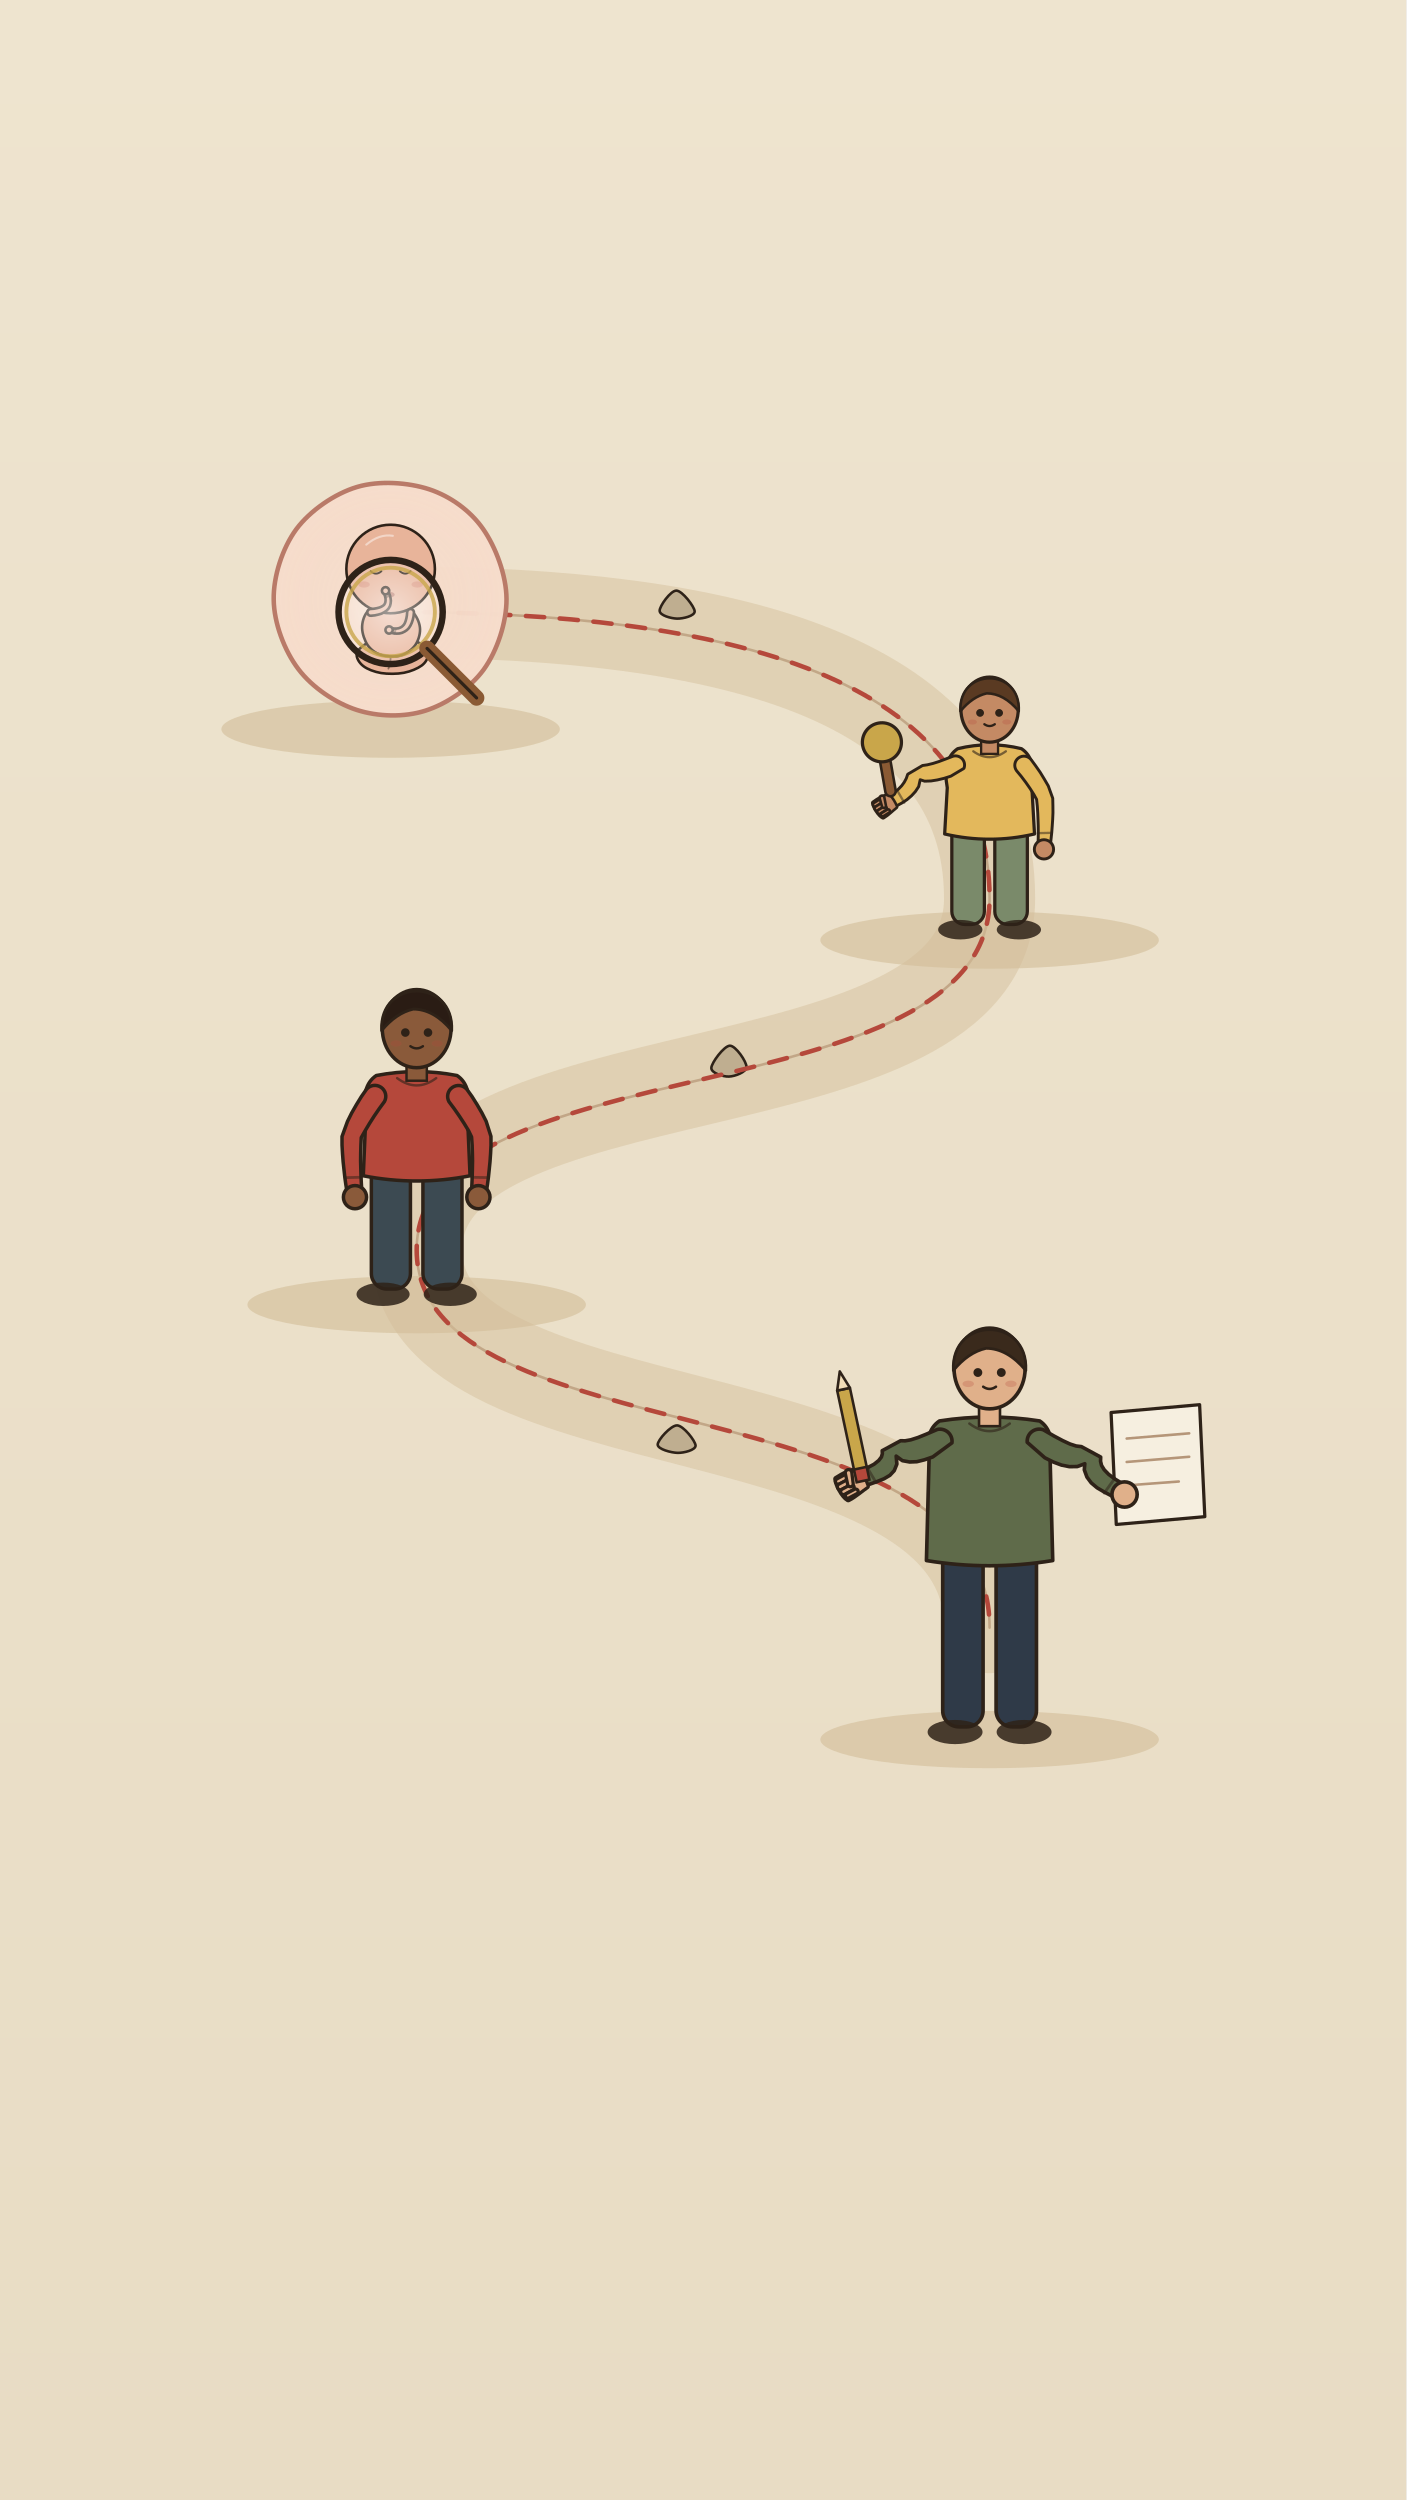
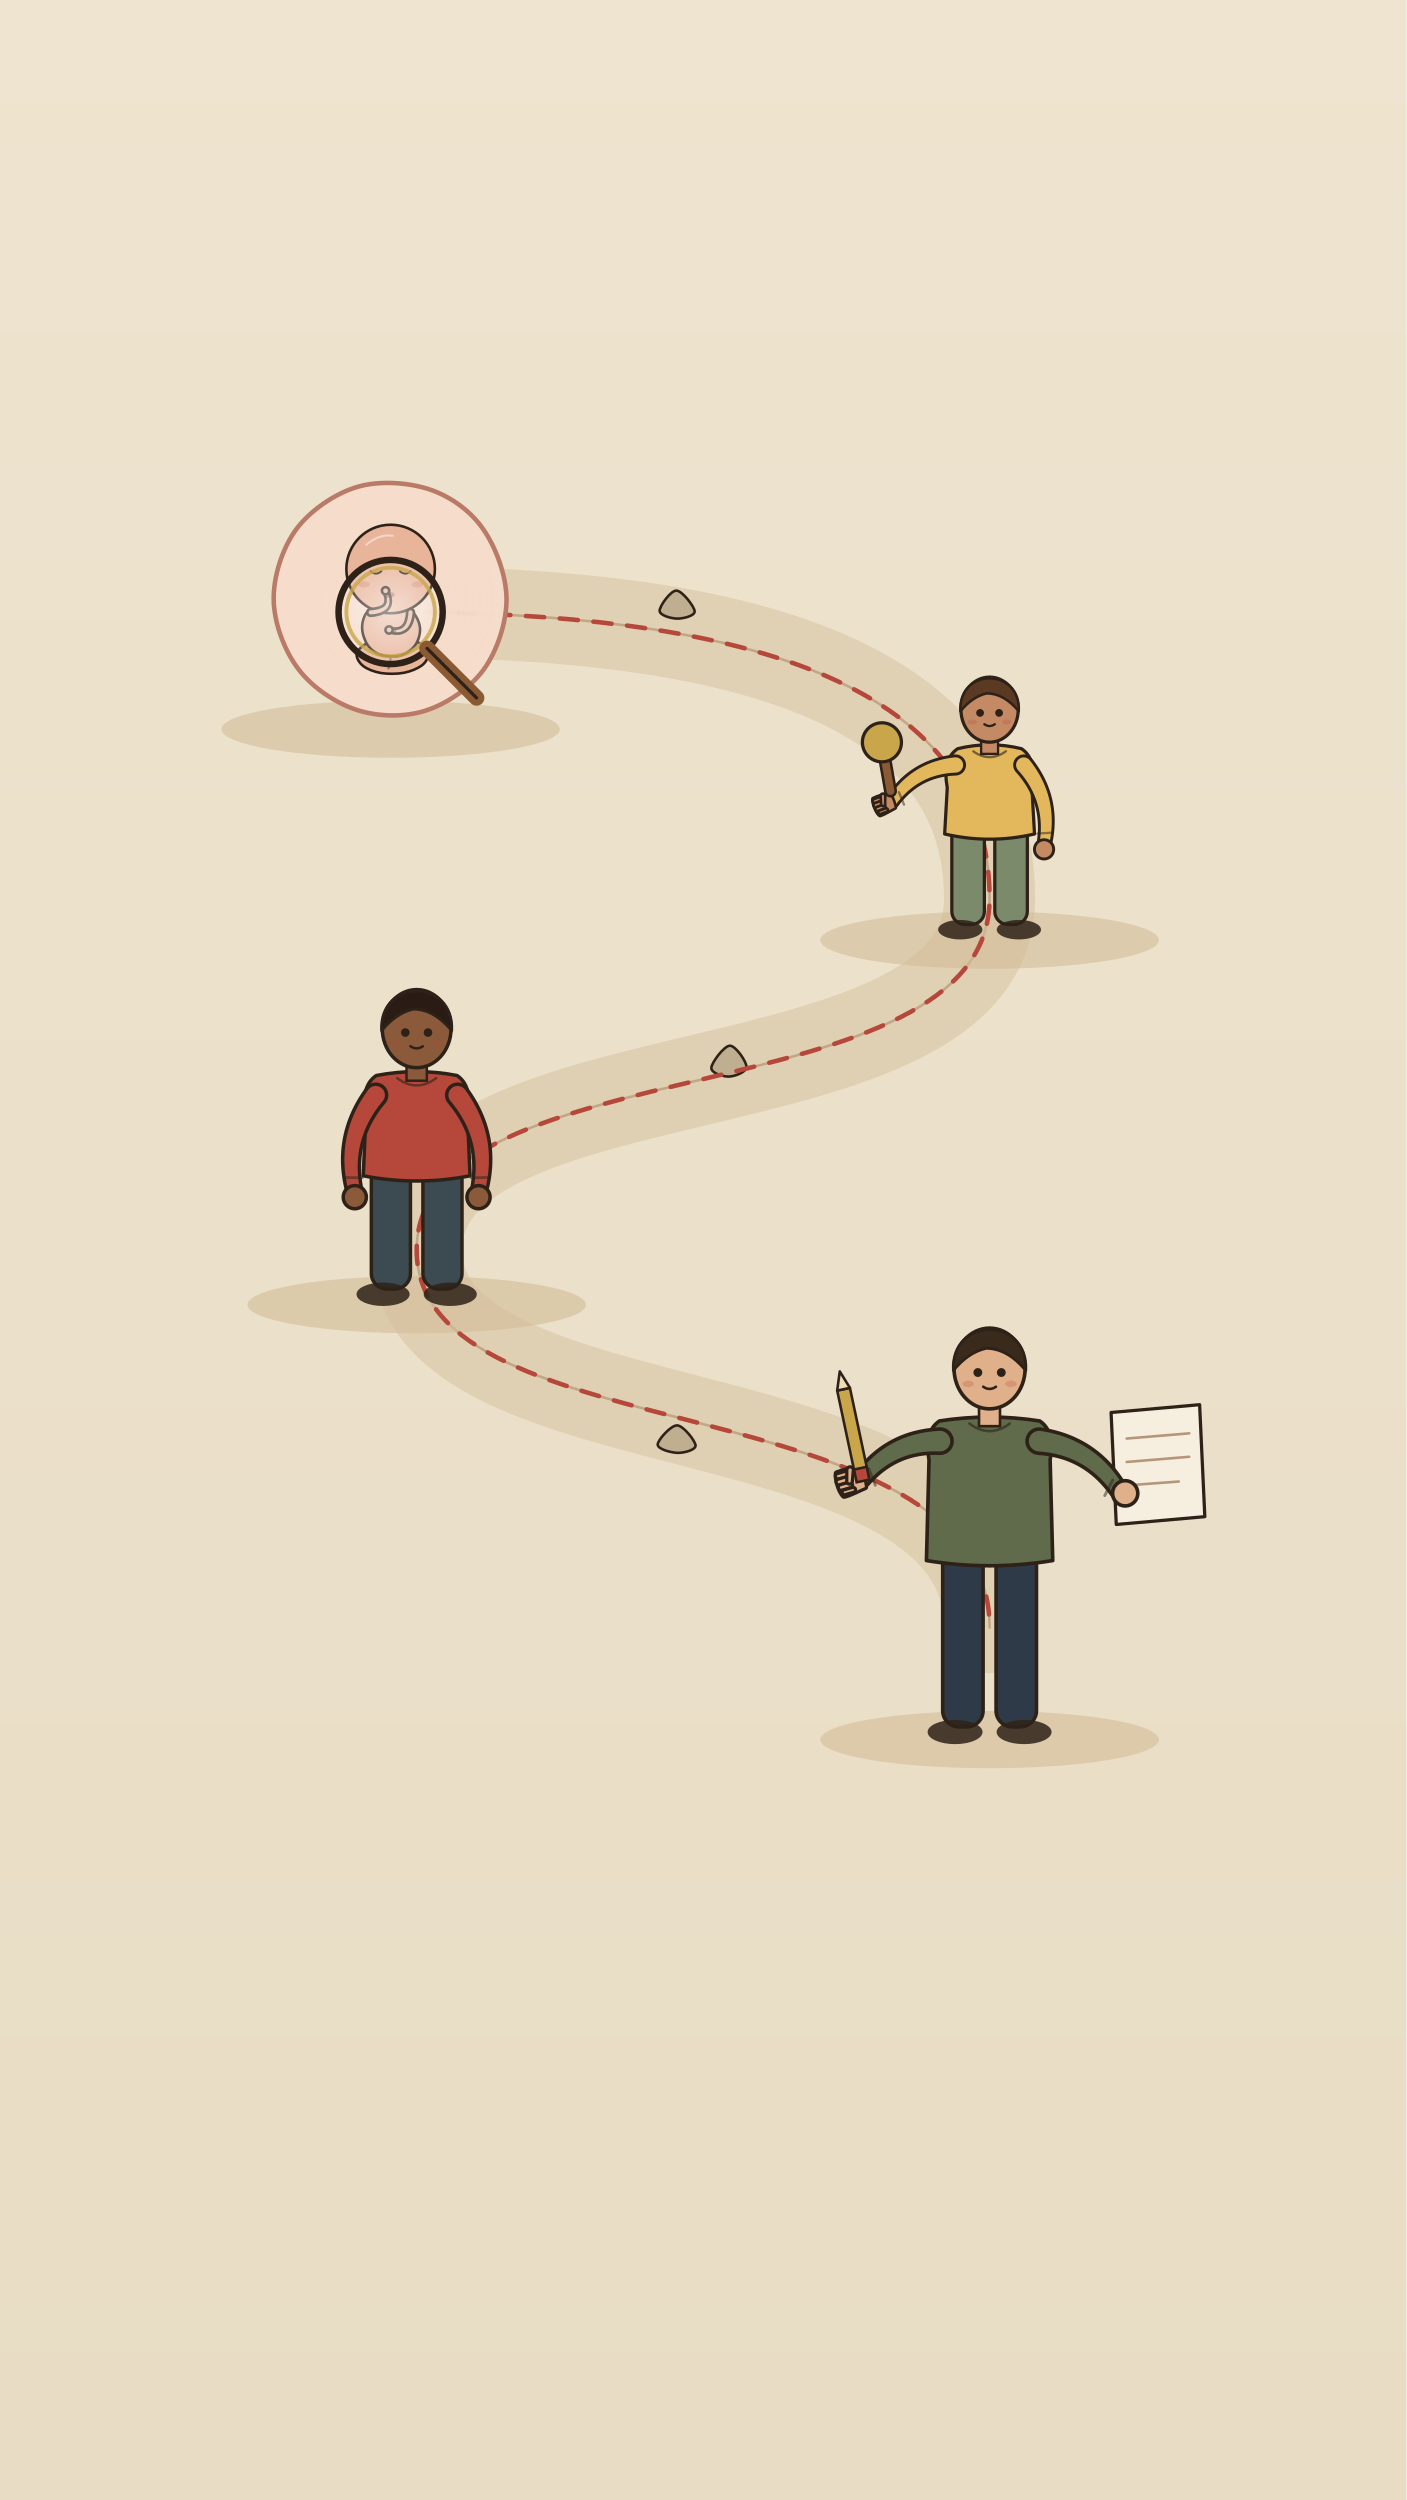
<svg xmlns="http://www.w3.org/2000/svg" viewBox="0 0 1080 1920" width="1080" height="1920">
  <defs>
    <linearGradient id="paper5" x1="0" y1="0" x2="0" y2="1">
      <stop offset="0" stop-color="#eee4cf" />
      <stop offset="1" stop-color="#e8dcc4" />
    </linearGradient>
    <radialGradient id="sac5">
      <stop offset="0" stop-color="#f6dccb" stop-opacity="1" />
      <stop offset=".5" stop-color="#f6dccb" stop-opacity="0.95" />
      <stop offset="1" stop-color="#f6dccb" stop-opacity="1" />
    </radialGradient>
    <radialGradient id="lens5">
      <stop offset="0" stop-color="#ffffff" stop-opacity="0.55" />
      <stop offset="1" stop-color="#ffffff" stop-opacity="0.15" />
    </radialGradient>
    <radialGradient id="spot5">
      <stop offset="0" stop-color="#f2c14e" stop-opacity="0.3" />
      <stop offset="1" stop-color="#f2c14e" stop-opacity="0" />
    </radialGradient>
  </defs>
  <rect id="bg-paper" width="1080" height="1920" fill="url(#paper5)" />
  <g id="bg-timeline-road">
    <path d="M300,470 C560,470 760,520 760,690 C760,860 320,800 320,960 C320,1120 760,1060 760,1250" fill="none" stroke="#d7c3a0" stroke-width="70" stroke-linecap="round" stroke-linejoin="round" opacity="0.55" />
    <path d="M300,470 C560,470 760,520 760,690 C760,860 320,800 320,960 C320,1120 760,1060 760,1250" fill="none" stroke="#8a5a34" stroke-width="2" stroke-linecap="round" stroke-linejoin="round" opacity="0.35" />
  </g>
  <ellipse cx="300" cy="560" rx="130" ry="22" fill="#d2bd98" opacity=".6" />
  <ellipse cx="760" cy="722" rx="130" ry="22" fill="#d2bd98" opacity=".6" />
  <ellipse cx="320" cy="1002" rx="130" ry="22" fill="#d2bd98" opacity=".6" />
  <ellipse cx="760" cy="1336" rx="130" ry="22" fill="#d2bd98" opacity=".6" />
  <g id="milestone-stones">
    <path d="M506.6,469.1 C506.5,465.5 515.0,453.5 519.5,453.6 C524.0,453.7 533.4,466.0 533.5,469.5 C533.6,473.1 524.5,475.2 520.0,475.1 C515.5,475.0 506.7,472.7 506.6,469.1Z" fill="#bfae90" stroke="#2e2218" stroke-width="2" stroke-linecap="round" stroke-linejoin="round" />
    <path d="M546.3,820.2 C546.4,816.2 556.0,803.3 560.5,803.1 C565.0,803.0 573.5,815.5 573.3,819.5 C573.2,823.4 564.3,826.7 559.8,826.8 C555.3,827.0 546.2,824.1 546.3,820.2Z" fill="#bfae90" stroke="#2e2218" stroke-width="2" stroke-linecap="round" stroke-linejoin="round" />
    <path d="M505.1,1109.5 C505.0,1106.0 515.2,1094.6 520.0,1094.7 C524.9,1094.9 534.1,1106.7 534.2,1110.2 C534.2,1113.7 525.2,1115.9 520.4,1115.8 C515.5,1115.7 505.2,1113.0 505.1,1109.5Z" fill="#bfae90" stroke="#2e2218" stroke-width="2" stroke-linecap="round" stroke-linejoin="round" />
  </g>
  <g id="mv-dash-route-line" data-speed="50">
    <path d="M300,470 C560,470 760,520 760,690 C760,860 320,800 320,960 C320,1120 760,1060 760,1250" fill="none" stroke="#b5483b" stroke-width="3.5" stroke-linecap="round" stroke-linejoin="round" stroke-dasharray="14 12" />
  </g>
  <g id="womb-bubble">
    <path d="M389.0,460.0 C389.1,478.0 381.8,499.9 371.5,514.2 C361.1,528.5 343.0,540.6 326.7,545.8 C310.5,551.0 290.2,550.5 273.9,545.2 C257.6,539.9 239.7,527.9 229.1,513.8 C218.4,499.7 210.4,478.4 210.2,460.5 C209.9,442.6 216.9,421.0 227.5,406.5 C238.2,392.1 257.1,379.1 274.2,374.0 C291.2,368.9 313.6,370.5 329.7,375.8 C345.9,381.2 361.1,392.1 370.9,406.1 C380.8,420.2 388.9,442.0 389.0,460.0Z" fill="url(#sac5)" stroke="#b97a68" stroke-width="3.5" stroke-linecap="round" stroke-linejoin="round" />
    <path d="M328.7,502.8 C328.7,505.5 327.0,508.8 323.9,511.1 C320.8,513.4 315.4,515.7 310.2,516.7 C305.0,517.7 297.9,517.7 292.7,516.9 C287.5,516.0 282.2,514.0 279.1,511.6 C275.9,509.2 273.8,505.5 273.9,502.7 C274.0,500.0 276.4,497.6 279.6,495.4 C282.7,493.1 287.7,490.2 292.8,489.3 C297.9,488.5 305.1,489.4 310.3,490.3 C315.4,491.2 320.7,492.7 323.8,494.8 C326.9,496.8 328.6,500.1 328.7,502.8Z" fill="#e8b49a" stroke="#2e2218" stroke-width="2.0" stroke-linecap="round" stroke-linejoin="round" />
    <path d="M298.3,494.8 q3.4,10.2 0,18.7" fill="none" stroke="#2e2218" stroke-width="1.4" stroke-linecap="round" stroke-linejoin="round" opacity="0.5" />
    <path d="M322.6,483.2 C322.7,487.4 321.1,492.5 318.6,495.9 C316.0,499.3 311.6,502.4 307.3,503.5 C302.9,504.7 296.6,504.2 292.4,502.9 C288.3,501.6 284.8,498.9 282.4,495.5 C280.1,492.1 278.2,486.6 278.1,482.4 C278.0,478.2 279.3,473.4 281.8,470.2 C284.3,466.9 289.0,464.2 293.1,463.0 C297.2,461.7 302.2,461.1 306.3,462.5 C310.4,463.8 315.1,467.6 317.9,471.1 C320.6,474.5 322.5,479.1 322.6,483.2Z" fill="#e8b49a" stroke="#2e2218" stroke-width="2.0" stroke-linecap="round" stroke-linejoin="round" />
    <circle cx="300.0" cy="437.0" r="34.0" fill="#e8b49a" stroke="#2e2218" stroke-width="2.0" />
    <path d="M281.3,418.3 q10.2,-8.5 20.4,-6.8" fill="none" stroke="#ffffff" stroke-width="1.6" stroke-linecap="round" stroke-linejoin="round" opacity="0.45" />
    <path d="M284.7,438.7 q4.1,3.7 8.2,0 M307.1,438.7 q4.1,3.7 8.2,0" fill="none" stroke="#2e2218" stroke-width="1.5" stroke-linecap="round" stroke-linejoin="round" />
    <ellipse cx="279.6" cy="448.9" rx="4.4" ry="2.4" fill="#b5483b" opacity=".22" />
    <ellipse cx="320.4" cy="448.9" rx="4.4" ry="2.4" fill="#b5483b" opacity=".22" />
    <ellipse cx="300.0" cy="456.7" rx="3.1" ry="2.0" fill="#b97a68" />
    <g data-amp="0">
      <path d="M312.7,470.0 L312.5,472.6 L312.1,474.8 L311.6,476.7 L311.0,478.3 L310.3,479.6 L309.4,480.6 L308.5,481.4 L307.4,482.0 L306.1,482.5 L304.5,482.7 L302.7,482.7 L300.6,482.4 A1.8,1.8 0 0 0 300.0,485.9 L302.3,486.4 L304.6,486.6 L306.8,486.5 L308.8,486.0 L310.7,485.1 L312.5,483.9 L314.0,482.4 L315.2,480.5 L316.2,478.4 L317.0,476.0 L317.6,473.4 L317.9,470.6 A2.6,2.6 0 0 0 312.7,470.0Z" fill="#e8b49a" stroke="#2e2218" stroke-width="2.04" stroke-linejoin="round" />
      <path d="M303.8,483.0 L303.0,486.8" stroke="#2e2218" stroke-width="1.63" stroke-linecap="round" opacity=".5" />
      <circle cx="298.8" cy="483.8" r="2.8" fill="#e8b49a" stroke="#2e2218" stroke-width="2.04" />
    </g>
    <g data-amp="0">
      <path d="M285.0,472.9 L287.9,472.6 L290.6,472.0 L293.0,471.3 L295.1,470.2 L297.0,468.9 L298.4,467.4 L299.5,465.5 L300.0,463.5 L300.2,461.4 L299.9,459.1 L299.3,456.8 L298.3,454.5 A1.8,1.8 0 0 0 295.0,455.7 L295.7,457.9 L296.1,459.8 L296.1,461.4 L295.9,462.7 L295.5,463.7 L294.9,464.6 L294.0,465.3 L292.8,466.0 L291.3,466.6 L289.4,467.1 L287.2,467.5 L284.4,467.7 A2.6,2.6 0 0 0 285.0,472.9Z" fill="#e8b49a" stroke="#2e2218" stroke-width="2.04" stroke-linejoin="round" />
      <path d="M299.7,457.3 L296.1,458.8" stroke="#2e2218" stroke-width="1.63" stroke-linecap="round" opacity=".5" />
      <circle cx="296.1" cy="453.7" r="2.8" fill="#e8b49a" stroke="#2e2218" stroke-width="2.04" />
    </g>
  </g>
  <g id="mv-breathe-person-toddler">
    <rect x="731.0" y="622.5" width="25.0" height="87.5" rx="10.0" fill="#7a8a6a" stroke="#2e2218" stroke-width="2.5" />
    <ellipse cx="737.5" cy="714.0" rx="17.0" ry="7.5" fill="#2e2218" opacity=".85" />
    <rect x="764.0" y="622.5" width="25.0" height="87.5" rx="10.0" fill="#7a8a6a" stroke="#2e2218" stroke-width="2.5" />
    <ellipse cx="782.5" cy="714.0" rx="17.0" ry="7.5" fill="#2e2218" opacity=".85" />
    <path d="M735.5,575.0 Q760.0,569.0 784.5,575.0 Q796.5,583.0 792.5,605.0 L794.5,640.5 Q760.0,648.5 725.5,640.5 L727.5,605.0 Q723.5,583.0 735.5,575.0Z" fill="#e3b85c" stroke="#2e2218" stroke-width="2.5" stroke-linecap="round" stroke-linejoin="round" />
    <rect x="753.5" y="566.0" width="13.0" height="13.0" fill="#c48a64" stroke="#2e2218" stroke-width="1.8" />
    <path d="M747.5,577.0 Q760.0,586.0 772.5,577.0" fill="none" stroke="#2e2218" stroke-width="1.8" stroke-linecap="round" stroke-linejoin="round" opacity="0.6" />
    <g id="head-person-toddler">
      <ellipse cx="760.0" cy="545.0" rx="22.0" ry="25.0" fill="#c48a64" stroke="#2e2218" stroke-width="2.5" />
      <path d="M737.6,546.2 C735.8,512.5 784.2,512.5 782.4,546.2 Q771.0,532.5 757.8,532.5 Q746.8,535.0 737.6,546.2Z" fill="#5a3a22" stroke="#2e2218" stroke-width="2.0" stroke-linecap="round" stroke-linejoin="round" />
      <g id="mv-blink-person-toddler-eyes">
        <circle cx="752.7" cy="547.5" r="3.0" fill="#2e2218" />
        <circle cx="767.3" cy="547.5" r="3.0" fill="#2e2218" />
      </g>
      <path d="M756.0,556.2 Q760.0,559.0 764.0,556.2" fill="none" stroke="#2e2218" stroke-width="1.8" stroke-linecap="round" stroke-linejoin="round" />
      <ellipse cx="746.8" cy="554.5" rx="3.5" ry="2.0" fill="#b5483b" opacity=".25" />
      <ellipse cx="773.2" cy="554.5" rx="3.5" ry="2.0" fill="#b5483b" opacity=".25" />
    </g>
-     <g class="mv mv-limb-person-toddler-r-1" data-pivot="733.8 587.5">
-       <path d="M731.86,580.79 L725.99,583.05 L721.00,584.91 L716.48,586.34 L712.24,587.37 L708.49,587.92 L697.13,594.60 L696.04,597.79 L694.46,600.77 L692.48,603.47 L689.89,606.15 L686.65,608.77 L682.54,611.56 A4.80,4.80 0 0 0 687.97,619.25 L692.62,616.72 L696.60,614.12 L700.05,611.16 L703.00,607.94 L705.54,604.11 L706.72,598.82 L710.13,599.95 L715.05,599.77 L719.90,598.99 L724.99,597.78 L730.25,596.10 L740.30,590.10 A7.00,7.00 0 0 0 731.86,580.79 Z" fill="#e3b85c" stroke="#2e2218" stroke-width="2.25" stroke-linejoin="round" />
-       <path d="M689.33,607.56 L694.49,616.41" stroke="#2e2218" stroke-width="1.80" stroke-linecap="round" opacity=".5" />
-       <g transform="translate(685.34 615.38) rotate(238.23) scale(13.500)">
+     <g class="mv mv-limb-person-toddler-r-1" data-pivot="733.8 587.5" data-armfixed="1">
+       <path d="M733.25,580.52 L731.05,580.79 L728.79,581.13 L726.54,581.54 L724.37,581.99 L722.14,582.52 L719.93,583.13 L717.74,583.80 L715.57,584.55 L713.42,585.36 L711.31,586.25 L709.23,587.22 L707.18,588.25 L705.17,589.36 L703.21,590.53 L701.35,591.73 L699.48,593.04 L697.65,594.41 L695.88,595.84 L694.17,597.33 L692.51,598.87 L690.90,600.46 L689.36,602.10 L687.87,603.78 L686.43,605.51 L685.09,607.23 L683.77,609.02 L682.50,610.85 L681.31,612.67 A4.80,4.80 0 0 0 689.20,618.14 L690.40,616.57 L691.62,615.08 L692.87,613.62 L694.20,612.16 L695.53,610.79 L696.89,609.47 L698.30,608.19 L699.74,606.97 L701.21,605.79 L702.72,604.67 L704.27,603.61 L705.84,602.60 L707.45,601.65 L709.15,600.72 L710.82,599.90 L712.51,599.13 L714.23,598.42 L715.97,597.78 L717.73,597.19 L719.51,596.66 L721.31,596.20 L723.12,595.79 L724.95,595.44 L726.78,595.14 L728.70,594.89 L730.56,594.70 L732.42,594.57 L734.35,594.48 A7.00,7.00 0 0 0 733.25,580.52Z" fill="#e3b85c" stroke="#2e2218" stroke-width="2.25" stroke-linejoin="round" />
+       <path d="M690.38,608.35 L694.27,617.96" stroke="#2e2218" stroke-width="1.80" stroke-linecap="round" opacity=".5" />
+       <g transform="translate(685.34 615.40) rotate(250.04) scale(13.500)">
        <g fill="#2e2218" stroke="#2e2218" stroke-width="0.3" stroke-linejoin="round">
          <path d="M-0.370,0 C-0.111,0.04 0.111,0.04 0.370,0 C0.500,-0.25 0.510,-0.62 0.480,-0.960 C0.288,-1.050 -0.288,-1.050 -0.480,-0.920 C-0.490,-0.62 -0.390,-0.22 -0.370,0 Z" />
        </g>
        <g fill="#c48a64" stroke="none">
          <path d="M-0.370,0 C-0.111,0.04 0.111,0.04 0.370,0 C0.500,-0.25 0.510,-0.62 0.480,-0.960 C0.288,-1.050 -0.288,-1.050 -0.480,-0.920 C-0.490,-0.62 -0.390,-0.22 -0.370,0 Z" />
        </g>
        <path d="M0.237,-0.94 L0.237,-0.57 A0.118,0.118 0 0 0 0.473,-0.57 L0.473,-0.94 A0.118,0.118 0 0 0 0.237,-0.94 Z" fill="#c48a64" stroke="#2e2218" stroke-width="0.15" stroke-linejoin="round" />
        <path d="M-0.004,-0.97 L-0.004,-0.6 A0.124,0.124 0 0 0 0.244,-0.6 L0.244,-0.97 A0.124,0.124 0 0 0 -0.004,-0.97 Z" fill="#c48a64" stroke="#2e2218" stroke-width="0.15" stroke-linejoin="round" />
        <path d="M-0.238,-0.95 L-0.238,-0.58 A0.118,0.118 0 0 0 -0.002,-0.58 L-0.002,-0.95 A0.118,0.118 0 0 0 -0.238,-0.95 Z" fill="#c48a64" stroke="#2e2218" stroke-width="0.15" stroke-linejoin="round" />
        <path d="M-0.452,-0.87 L-0.452,-0.5 A0.102,0.102 0 0 0 -0.248,-0.5 L-0.248,-0.87 A0.102,0.102 0 0 0 -0.452,-0.87 Z" fill="#c48a64" stroke="#2e2218" stroke-width="0.15" stroke-linejoin="round" />
        <path d="M0.513,-0.528 L0.056,-0.659 A0.115,0.115 0 0 0 -0.016,-0.441 L0.427,-0.272 A0.135,0.135 0 0 0 0.513,-0.528 Z" fill="#c48a64" stroke="#2e2218" stroke-width="0.15" stroke-linejoin="round" />
      </g>
    </g>
-     <g class="mv mv-limb-person-toddler-l-1" data-pivot="786.2 587.5">
-       <path d="M780.73,591.94 L784.40,596.36 L787.86,600.94 L791.07,605.54 L794.00,610.14 L796.11,613.98 L796.65,619.27 L796.99,624.37 L797.19,629.32 L797.35,634.10 L797.39,638.86 L797.36,643.49 L797.25,647.90 A4.80,4.80 0 0 0 806.75,648.60 L807.24,643.99 L807.74,639.34 L808.11,634.42 L808.45,629.43 L808.67,624.21 L808.63,618.85 L808.51,613.10 L805.07,603.57 L802.09,598.45 L798.90,593.21 L795.36,588.13 L792.01,583.56 A7.00,7.00 0 0 0 780.73,591.94 Z" fill="#e3b85c" stroke="#2e2218" stroke-width="2.25" stroke-linejoin="round" />
-       <path d="M797.02,639.86 L807.39,639.62" stroke="#2e2218" stroke-width="1.80" stroke-linecap="round" opacity=".5" />
-       <circle cx="801.76" cy="652.31" r="7.4" fill="#c48a64" stroke="#2e2218" stroke-width="2.25" />
+     <g class="mv mv-limb-person-toddler-l-1" data-pivot="786.2 587.5" data-armfixed="1">
+       <path d="M780.83,591.99 L782.28,593.63 L783.65,595.25 L784.96,596.91 L786.27,598.66 L787.48,600.39 L788.64,602.15 L789.74,603.95 L790.78,605.78 L791.76,607.65 L792.68,609.55 L793.53,611.47 L794.31,613.43 L795.03,615.42 L795.69,617.50 L796.26,619.53 L796.76,621.59 L797.18,623.67 L797.54,625.77 L797.82,627.88 L798.03,630.01 L798.17,632.15 L798.25,634.29 L798.25,636.45 L798.19,638.60 L798.05,640.82 L797.86,642.98 L797.61,645.14 L797.28,647.35 A4.80,4.80 0 0 0 806.72,649.15 L807.22,646.78 L807.68,644.35 L808.07,641.89 L808.38,639.48 L808.62,637.00 L808.79,634.51 L808.87,632.00 L808.88,629.49 L808.80,626.98 L808.63,624.46 L808.38,621.95 L808.04,619.44 L807.61,616.94 L807.09,614.46 L806.50,612.06 L805.81,609.62 L805.03,607.20 L804.16,604.80 L803.22,602.44 L802.19,600.11 L801.08,597.82 L799.91,595.56 L798.66,593.34 L797.34,591.17 L796.00,589.10 L794.57,587.01 L793.07,584.96 L791.57,583.01 A7.00,7.00 0 0 0 780.83,591.99Z" fill="#e3b85c" stroke="#2e2218" stroke-width="2.25" stroke-linejoin="round" />
+       <path d="M796.75,640.18 L807.10,639.55" stroke="#2e2218" stroke-width="1.80" stroke-linecap="round" opacity=".5" />
+       <circle cx="801.84" cy="652.31" r="7.4" fill="#c48a64" stroke="#2e2218" stroke-width="2.25" />
    </g>
    <g transform="translate(685.3 615.4) rotate(-10.0)">
      <rect x="-4" y="-34" width="8" height="30" rx="4" fill="#8a5a34" stroke="#2e2218" stroke-width="2" />
      <circle cx="0" cy="-46" r="15" fill="#c9a64a" stroke="#2e2218" stroke-width="2.5" />
    </g>
  </g>
  <g id="mv-breathe-person-child">
    <rect x="285.2" y="885.0" width="30.0" height="105.0" rx="12.0" fill="#3c4a52" stroke="#2e2218" stroke-width="2.7" />
    <ellipse cx="294.2" cy="994.0" rx="20.4" ry="9.0" fill="#2e2218" opacity=".85" />
    <rect x="324.8" y="885.0" width="30.0" height="105.0" rx="12.0" fill="#3c4a52" stroke="#2e2218" stroke-width="2.7" />
    <ellipse cx="345.8" cy="994.0" rx="20.4" ry="9.0" fill="#2e2218" opacity=".85" />
    <path d="M289.0,826.0 Q320.0,820.0 351.0,826.0 Q363.0,834.0 359.0,856.0 L361.0,903.0 Q320.0,911.0 279.0,903.0 L281.0,856.0 Q277.0,834.0 289.0,826.0Z" fill="#b5483b" stroke="#2e2218" stroke-width="2.7" stroke-linecap="round" stroke-linejoin="round" />
    <rect x="312.2" y="816.0" width="15.6" height="14.0" fill="#8a5a3a" stroke="#2e2218" stroke-width="1.9" />
    <path d="M305.0,828.0 Q320.0,839.2 335.0,828.0" fill="none" stroke="#2e2218" stroke-width="1.9" stroke-linecap="round" stroke-linejoin="round" opacity="0.6" />
    <g id="head-person-child">
      <ellipse cx="320.0" cy="790.0" rx="26.4" ry="30.0" fill="#8a5a3a" stroke="#2e2218" stroke-width="2.7" />
      <path d="M293.1,791.5 C291.0,751.0 349.0,751.0 346.9,791.5 Q333.2,775.0 317.4,775.0 Q304.2,778.0 293.1,791.5Z" fill="#2a1c14" stroke="#2e2218" stroke-width="2.2" stroke-linecap="round" stroke-linejoin="round" />
      <g id="mv-blink-person-child-eyes">
        <circle cx="311.3" cy="793.0" r="3.3" fill="#2e2218" />
        <circle cx="328.7" cy="793.0" r="3.3" fill="#2e2218" />
      </g>
      <path d="M315.2,803.5 Q320.0,806.8 324.8,803.5" fill="none" stroke="#2e2218" stroke-width="1.9" stroke-linecap="round" stroke-linejoin="round" />
      <ellipse cx="304.2" cy="801.4" rx="4.2" ry="2.4" fill="#b5483b" opacity=".25" />
      <ellipse cx="335.8" cy="801.4" rx="4.2" ry="2.4" fill="#b5483b" opacity=".25" />
    </g>
-     <g class="mv mv-limb-person-child-r-1" data-pivot="288.6 841.0">
-       <path d="M281.49,836.53 L277.51,842.23 L273.66,848.51 L270.03,854.87 L266.85,861.31 L262.67,872.83 L262.68,879.50 L263.05,886.00 L263.53,892.28 L264.18,898.31 L264.81,904.06 L265.58,909.65 L266.50,915.22 A5.70,5.70 0 0 0 277.80,913.78 L277.50,908.47 L277.24,902.99 L277.08,897.37 L276.93,891.58 L277.00,885.64 L277.16,879.49 L277.43,873.68 L280.37,868.51 L283.76,862.82 L287.37,857.16 L291.23,851.51 L295.26,846.00 A8.40,8.40 0 0 0 281.49,836.53 Z" fill="#b5483b" stroke="#2e2218" stroke-width="2.70" stroke-linejoin="round" />
-       <path d="M265.21,904.43 L277.79,904.12" stroke="#2e2218" stroke-width="2.16" stroke-linecap="round" opacity=".5" />
-       <circle cx="272.63" cy="919.42" r="8.9" fill="#8a5a3a" stroke="#2e2218" stroke-width="2.70" />
+     <g class="mv mv-limb-person-child-r-1" data-pivot="288.6 841.0" data-armfixed="1">
+       <path d="M281.98,835.83 L280.26,838.23 L278.55,840.75 L276.91,843.32 L275.39,845.86 L273.91,848.53 L272.51,851.24 L271.19,853.99 L269.96,856.79 L268.83,859.62 L267.79,862.49 L266.85,865.40 L266.02,868.33 L265.29,871.30 L264.68,874.19 L264.17,877.19 L263.76,880.21 L263.45,883.23 L263.25,886.25 L263.16,889.27 L263.17,892.29 L263.28,895.30 L263.49,898.30 L263.80,901.28 L264.19,904.24 L264.67,907.12 L265.23,910.04 L265.88,912.94 L266.59,915.76 A5.70,5.70 0 0 0 277.71,913.24 L277.24,910.61 L276.84,908.02 L276.53,905.44 L276.28,902.78 L276.11,900.19 L276.03,897.61 L276.03,895.03 L276.12,892.46 L276.28,889.90 L276.54,887.36 L276.88,884.83 L277.31,882.31 L277.82,879.82 L278.43,877.36 L279.14,874.83 L279.91,872.42 L280.78,870.04 L281.72,867.70 L282.74,865.38 L283.85,863.11 L285.02,860.87 L286.27,858.67 L287.59,856.51 L288.97,854.38 L290.47,852.23 L291.98,850.19 L293.55,848.19 L295.22,846.17 A8.40,8.40 0 0 0 281.98,835.83Z" fill="#b5483b" stroke="#2e2218" stroke-width="2.70" stroke-linejoin="round" />
+       <path d="M265.63,904.30 L278.21,904.55" stroke="#2e2218" stroke-width="2.16" stroke-linecap="round" opacity=".5" />
+       <circle cx="272.49" cy="919.43" r="8.9" fill="#8a5a3a" stroke="#2e2218" stroke-width="2.70" />
    </g>
-     <g class="mv mv-limb-person-child-l-1" data-pivot="351.4 841.0">
-       <path d="M344.79,846.06 L348.86,851.54 L352.78,857.16 L356.45,862.79 L359.88,868.43 L362.17,873.21 L362.62,879.56 L362.81,885.70 L362.92,891.63 L362.81,897.41 L362.69,903.03 L362.46,908.51 L362.20,913.81 A5.70,5.70 0 0 0 373.50,915.19 L374.39,909.61 L375.12,904.02 L375.72,898.27 L376.32,892.24 L376.76,885.97 L377.09,879.48 L377.04,872.72 L373.35,861.13 L370.10,854.71 L366.41,848.37 L362.50,842.13 L358.50,836.53 A8.40,8.40 0 0 0 344.79,846.06 Z" fill="#b5483b" stroke="#2e2218" stroke-width="2.70" stroke-linejoin="round" />
-       <path d="M362.15,904.16 L374.73,904.39" stroke="#2e2218" stroke-width="2.16" stroke-linecap="round" opacity=".5" />
-       <circle cx="367.41" cy="919.42" r="8.9" fill="#8a5a3a" stroke="#2e2218" stroke-width="2.70" />
+     <g class="mv mv-limb-person-child-l-1" data-pivot="351.4 841.0" data-armfixed="1">
+       <path d="M344.78,846.17 L346.45,848.19 L348.02,850.19 L349.53,852.23 L351.03,854.38 L352.41,856.51 L353.73,858.67 L354.98,860.87 L356.15,863.11 L357.26,865.38 L358.28,867.70 L359.22,870.04 L360.09,872.42 L360.86,874.83 L361.57,877.36 L362.18,879.82 L362.69,882.31 L363.12,884.83 L363.46,887.36 L363.72,889.90 L363.88,892.46 L363.97,895.03 L363.97,897.61 L363.89,900.19 L363.72,902.78 L363.47,905.44 L363.16,908.02 L362.76,910.61 L362.29,913.24 A5.70,5.70 0 0 0 373.41,915.76 L374.12,912.94 L374.77,910.04 L375.33,907.12 L375.81,904.24 L376.20,901.28 L376.51,898.30 L376.72,895.30 L376.83,892.29 L376.84,889.27 L376.75,886.25 L376.55,883.23 L376.24,880.21 L375.83,877.19 L375.32,874.19 L374.71,871.30 L373.98,868.33 L373.15,865.40 L372.21,862.49 L371.17,859.62 L370.04,856.79 L368.81,853.99 L367.49,851.24 L366.09,848.53 L364.61,845.86 L363.09,843.32 L361.45,840.75 L359.74,838.23 L358.02,835.83 A8.40,8.40 0 0 0 344.78,846.17Z" fill="#b5483b" stroke="#2e2218" stroke-width="2.70" stroke-linejoin="round" />
+       <path d="M361.82,904.52 L374.40,904.30" stroke="#2e2218" stroke-width="2.16" stroke-linecap="round" opacity=".5" />
+       <circle cx="367.50" cy="919.43" r="8.9" fill="#8a5a3a" stroke="#2e2218" stroke-width="2.70" />
    </g>
  </g>
  <g id="mv-breathe-person-teen">
    <g id="notebook">
      <path d="M853.3,1084.8 L921.3,1078.8 L925.3,1164.8 L857.3,1170.8Z" fill="#f6efe0" stroke="#2e2218" stroke-width="2.5" stroke-linecap="round" stroke-linejoin="round" />
      <path d="M865.3,1104.8 l48,-4 M865.3,1122.8 l48,-4 M865.3,1140.8 l40,-3" fill="none" stroke="#8a5a34" stroke-width="2" stroke-linecap="round" stroke-linejoin="round" opacity="0.6" />
    </g>
    <rect x="724.0" y="1180.5" width="31.0" height="145.7" rx="12.4" fill="#2f3a48" stroke="#2e2218" stroke-width="2.8" />
    <ellipse cx="733.5" cy="1330.2" rx="21.1" ry="9.3" fill="#2e2218" opacity=".85" />
    <rect x="765.0" y="1180.5" width="31.0" height="145.7" rx="12.4" fill="#2f3a48" stroke="#2e2218" stroke-width="2.8" />
    <ellipse cx="786.5" cy="1330.2" rx="21.1" ry="9.3" fill="#2e2218" opacity=".85" />
    <path d="M721.5,1091.3 Q760.0,1085.3 798.5,1091.3 Q810.5,1099.3 806.5,1121.3 L808.5,1198.5 Q760.0,1206.5 711.5,1198.5 L713.5,1121.3 Q709.5,1099.3 721.5,1091.3Z" fill="#5f6b4a" stroke="#2e2218" stroke-width="2.8" stroke-linecap="round" stroke-linejoin="round" />
    <rect x="751.9" y="1078.0" width="16.1" height="17.3" fill="#e0b08a" stroke="#2e2218" stroke-width="2.0" />
    <path d="M744.5,1093.3 Q760.0,1104.9 775.5,1093.3" fill="none" stroke="#2e2218" stroke-width="2.0" stroke-linecap="round" stroke-linejoin="round" opacity="0.6" />
    <g id="head-person-teen">
      <ellipse cx="760.0" cy="1051.0" rx="27.3" ry="31.0" fill="#e0b08a" stroke="#2e2218" stroke-width="2.8" />
      <path d="M732.2,1052.5 C730.0,1010.7 790.0,1010.7 787.8,1052.5 Q773.6,1035.5 757.3,1035.5 Q743.6,1038.6 732.2,1052.5Z" fill="#3a2a1c" stroke="#2e2218" stroke-width="2.2" stroke-linecap="round" stroke-linejoin="round" />
      <g id="mv-blink-person-teen-eyes">
        <circle cx="751.0" cy="1054.1" r="3.4" fill="#2e2218" />
        <circle cx="769.0" cy="1054.1" r="3.4" fill="#2e2218" />
      </g>
      <path d="M755.1,1065.0 Q760.0,1068.4 764.9,1065.0" fill="none" stroke="#2e2218" stroke-width="2.0" stroke-linecap="round" stroke-linejoin="round" />
      <ellipse cx="743.6" cy="1062.8" rx="4.4" ry="2.5" fill="#b5483b" opacity=".25" />
      <ellipse cx="776.4" cy="1062.8" rx="4.4" ry="2.5" fill="#b5483b" opacity=".25" />
    </g>
-     <g class="mv mv-limb-person-teen-r-1" data-pivot="721.9 1106.8">
-       <path d="M719.84,1097.82 L711.67,1101.33 L704.98,1104.03 L699.46,1105.79 L695.02,1106.57 L691.68,1106.47 L677.53,1114.12 L677.64,1116.46 L676.93,1118.97 L674.82,1121.69 L671.23,1124.56 L665.92,1127.36 L658.89,1130.42 A6.20,6.20 0 0 0 665.42,1140.77 L673.02,1138.06 L678.91,1135.70 L683.46,1133.02 L686.77,1129.45 L688.80,1124.41 L688.26,1118.29 L693.05,1121.79 L698.64,1122.80 L704.13,1122.58 L709.91,1121.15 L716.39,1118.91 L731.10,1108.10 A9.30,9.30 0 0 0 719.84,1097.82 Z" fill="#5f6b4a" stroke="#2e2218" stroke-width="2.79" stroke-linejoin="round" />
-       <path d="M666.17,1127.42 L672.92,1138.79" stroke="#2e2218" stroke-width="2.23" stroke-linecap="round" opacity=".5" />
-       <g transform="translate(662.35 1135.36) rotate(242.00) scale(18.600)">
+     <g class="mv mv-limb-person-teen-r-1" data-pivot="721.9 1106.8" data-armfixed="1">
+       <path d="M721.84,1097.50 L719.20,1097.65 L716.48,1097.88 L713.75,1098.18 L711.13,1098.55 L708.43,1099.01 L705.74,1099.55 L703.06,1100.19 L700.41,1100.90 L697.78,1101.71 L695.18,1102.60 L692.62,1103.59 L690.09,1104.66 L687.60,1105.82 L685.25,1107.03 L682.86,1108.35 L680.52,1109.77 L678.23,1111.25 L676.01,1112.82 L673.84,1114.46 L671.74,1116.16 L669.70,1117.93 L667.73,1119.76 L665.82,1121.65 L663.98,1123.59 L662.25,1125.53 L660.54,1127.56 L658.88,1129.64 L657.33,1131.70 A6.20,6.20 0 0 0 666.98,1139.49 L668.55,1137.76 L670.11,1136.12 L671.72,1134.53 L673.41,1132.95 L675.10,1131.47 L676.82,1130.05 L678.59,1128.69 L680.39,1127.39 L682.22,1126.16 L684.09,1124.99 L686.00,1123.90 L687.93,1122.87 L689.90,1121.91 L691.89,1121.03 L694.00,1120.18 L696.05,1119.45 L698.12,1118.79 L700.21,1118.20 L702.32,1117.68 L704.44,1117.24 L706.58,1116.87 L708.73,1116.56 L710.89,1116.33 L713.06,1116.16 L715.32,1116.04 L717.50,1116.00 L719.68,1116.02 L721.96,1116.10 A9.30,9.30 0 0 0 721.84,1097.50Z" fill="#5f6b4a" stroke="#2e2218" stroke-width="2.79" stroke-linejoin="round" />
+       <path d="M667.26,1128.19 L672.27,1140.64" stroke="#2e2218" stroke-width="2.23" stroke-linecap="round" opacity=".5" />
+       <g transform="translate(662.39 1135.41) rotate(254.29) scale(18.600)">
        <g fill="#2e2218" stroke="#2e2218" stroke-width="0.27" stroke-linejoin="round">
          <path d="M-0.370,0 C-0.111,0.04 0.111,0.04 0.370,0 C0.500,-0.25 0.510,-0.62 0.480,-0.960 C0.288,-1.050 -0.288,-1.050 -0.480,-0.920 C-0.490,-0.62 -0.390,-0.22 -0.370,0 Z" />
        </g>
        <g fill="#e0b08a" stroke="none">
          <path d="M-0.370,0 C-0.111,0.04 0.111,0.04 0.370,0 C0.500,-0.25 0.510,-0.62 0.480,-0.960 C0.288,-1.050 -0.288,-1.050 -0.480,-0.920 C-0.490,-0.62 -0.390,-0.22 -0.370,0 Z" />
        </g>
        <path d="M0.237,-0.94 L0.237,-0.57 A0.118,0.118 0 0 0 0.473,-0.57 L0.473,-0.94 A0.118,0.118 0 0 0 0.237,-0.94 Z" fill="#e0b08a" stroke="#2e2218" stroke-width="0.135" stroke-linejoin="round" />
        <path d="M-0.004,-0.97 L-0.004,-0.6 A0.124,0.124 0 0 0 0.244,-0.6 L0.244,-0.97 A0.124,0.124 0 0 0 -0.004,-0.97 Z" fill="#e0b08a" stroke="#2e2218" stroke-width="0.135" stroke-linejoin="round" />
        <path d="M-0.238,-0.95 L-0.238,-0.58 A0.118,0.118 0 0 0 -0.002,-0.58 L-0.002,-0.95 A0.118,0.118 0 0 0 -0.238,-0.95 Z" fill="#e0b08a" stroke="#2e2218" stroke-width="0.135" stroke-linejoin="round" />
        <path d="M-0.452,-0.87 L-0.452,-0.5 A0.102,0.102 0 0 0 -0.248,-0.5 L-0.248,-0.87 A0.102,0.102 0 0 0 -0.452,-0.87 Z" fill="#e0b08a" stroke="#2e2218" stroke-width="0.135" stroke-linejoin="round" />
        <path d="M0.513,-0.528 L0.056,-0.659 A0.115,0.115 0 0 0 -0.016,-0.441 L0.427,-0.272 A0.135,0.135 0 0 0 0.513,-0.528 Z" fill="#e0b08a" stroke="#2e2218" stroke-width="0.135" stroke-linejoin="round" />
      </g>
    </g>
-     <g class="mv mv-limb-person-teen-l-1" data-pivot="798.1 1106.8">
-       <path d="M788.90,1107.70 L802.43,1119.58 L809.11,1122.90 L815.30,1125.21 L821.32,1126.40 L827.39,1126.31 L833.14,1124.13 L832.75,1128.85 L834.77,1134.40 L838.07,1138.85 L842.55,1142.61 L848.26,1145.97 L855.58,1149.81 A6.20,6.20 0 0 0 863.19,1140.13 L856.50,1136.04 L851.50,1132.35 L848.02,1128.76 L845.98,1125.44 L845.21,1122.23 L845.31,1119.04 L830.50,1111.00 L826.49,1110.53 L821.76,1109.00 L816.11,1106.38 L809.38,1102.80 L801.35,1098.12 A9.30,9.30 0 0 0 788.90,1107.70 Z" fill="#5f6b4a" stroke="#2e2218" stroke-width="2.79" stroke-linejoin="round" />
-       <path d="M848.04,1146.66 L855.76,1135.91" stroke="#2e2218" stroke-width="2.23" stroke-linecap="round" opacity=".5" />
-       <circle cx="863.66" cy="1147.78" r="9.7" fill="#e0b08a" stroke="#2e2218" stroke-width="2.79" />
+     <g class="mv mv-limb-person-teen-l-1" data-pivot="798.1 1106.8" data-armfixed="1">
+       <path d="M797.04,1116.04 L799.52,1116.24 L801.91,1116.48 L804.29,1116.80 L806.74,1117.20 L809.09,1117.65 L811.42,1118.18 L813.73,1118.78 L816.02,1119.45 L818.29,1120.19 L820.53,1121.02 L822.75,1121.92 L824.93,1122.90 L827.07,1123.95 L829.27,1125.13 L831.34,1126.35 L833.37,1127.63 L835.35,1128.99 L837.30,1130.43 L839.20,1131.93 L841.05,1133.50 L842.85,1135.14 L844.61,1136.84 L846.31,1138.60 L847.97,1140.42 L849.62,1142.35 L851.17,1144.27 L852.68,1146.25 L854.17,1148.32 A6.20,6.20 0 0 0 864.60,1141.62 L863.16,1139.22 L861.62,1136.80 L860.00,1134.42 L858.36,1132.13 L856.59,1129.84 L854.76,1127.59 L852.84,1125.40 L850.85,1123.27 L848.79,1121.20 L846.65,1119.19 L844.43,1117.26 L842.15,1115.40 L839.80,1113.62 L837.38,1111.93 L834.98,1110.36 L832.45,1108.84 L829.85,1107.40 L827.21,1106.06 L824.53,1104.80 L821.80,1103.64 L819.03,1102.57 L816.23,1101.59 L813.40,1100.70 L810.55,1099.90 L807.77,1099.20 L804.89,1098.57 L801.98,1098.02 L799.16,1097.56 A9.30,9.30 0 0 0 797.04,1116.04Z" fill="#5f6b4a" stroke="#2e2218" stroke-width="2.79" stroke-linejoin="round" />
+       <path d="M848.45,1148.60 L854.59,1136.58" stroke="#2e2218" stroke-width="2.23" stroke-linecap="round" opacity=".5" />
+       <circle cx="864.14" cy="1146.86" r="9.7" fill="#e0b08a" stroke="#2e2218" stroke-width="2.79" />
    </g>
    <g id="pencil">
      <g transform="translate(662.4 1135.4) rotate(-12.0)">
        <path d="M-5,-6 L-5,-70 L5,-70 L5,-6Z" fill="#c9a64a" stroke="#2e2218" stroke-width="2" stroke-linecap="round" stroke-linejoin="round" />
        <path d="M-5,-70 L0,-84 L5,-70Z" fill="#f1dcb6" stroke="#2e2218" stroke-width="2" stroke-linecap="round" stroke-linejoin="round" />
        <rect x="-5" y="-8" width="10" height="10" fill="#b5483b" stroke="#2e2218" stroke-width="2" />
      </g>
    </g>
  </g>
  <g id="mv-path-tracking-magnifier" data-path="M300,470 C560,470 760,520 760,690 C760,860 320,800 320,960 C320,1120 760,1060 760,1250" data-dur="3.6" data-delay=".5" data-rot="0">
    <circle cx="300" cy="470" r="40" fill="url(#lens5)" stroke="#2e2218" stroke-width="5" />
    <circle cx="300" cy="470" r="34" fill="none" stroke="#c9a64a" stroke-width="3" opacity=".8" />
    <path d="M328,498 L366,536" fill="none" stroke="#8a5a34" stroke-width="12" stroke-linecap="round" stroke-linejoin="round" />
    <path d="M328,498 L366,536" fill="none" stroke="#2e2218" stroke-width="2.5" stroke-linecap="round" stroke-linejoin="round" />
  </g>
</svg>
